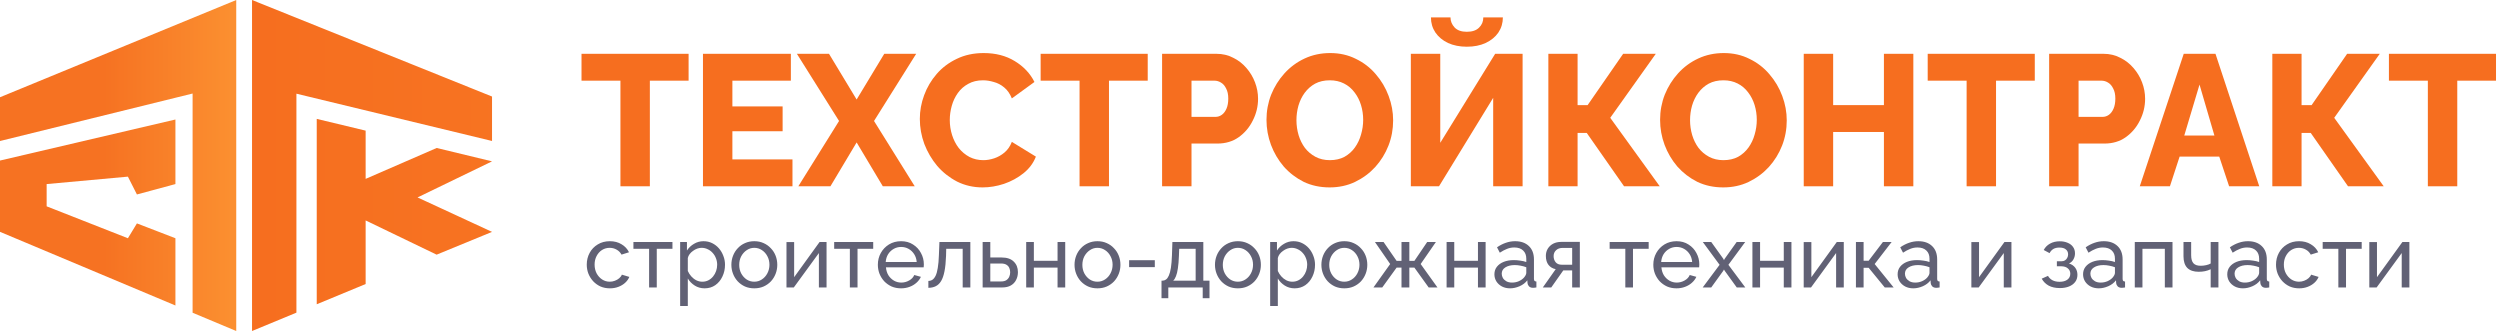
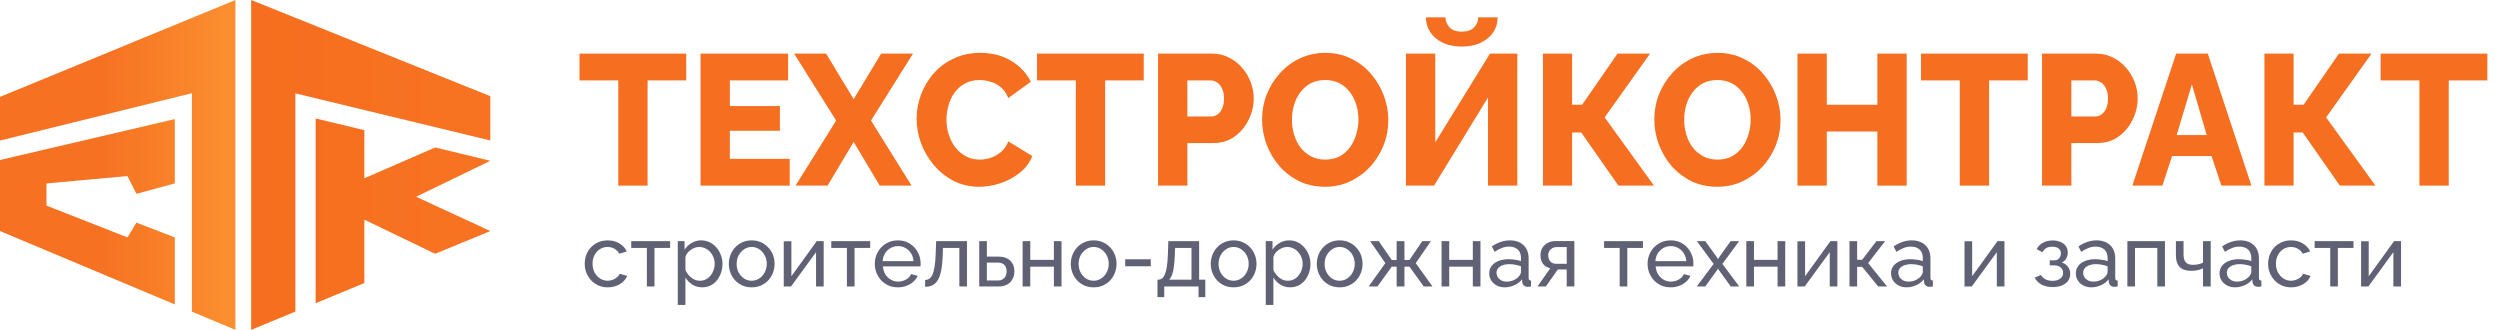
- <svg xmlns="http://www.w3.org/2000/svg" width="287" height="38" viewBox="0 0 287 38" fill="none">
+ <svg xmlns="http://www.w3.org/2000/svg" viewBox="0 0 288 38" fill="none">
  <path d="M0 11.163L27.12 0.002V38L22.11 35.902V10.737L0 16.189V11.163Z" fill="url(#paint0_linear_104_652)" />
  <path d="M0 26.615V18.431L20.139 13.719V21.131L15.719 22.324L14.683 20.279L5.355 21.131V23.687L14.683 27.35L15.719 25.646L20.139 27.35V35.071L0 26.615Z" fill="url(#paint1_linear_104_652)" />
  <path d="M28.933 38V0L56.485 11.082V16.184L34.029 10.755V35.892L28.933 38Z" fill="url(#paint2_linear_104_652)" />
  <path d="M36.361 13.648V34.93L41.975 32.606V25.306L50.125 29.235L56.486 26.62L47.934 22.665L56.486 18.524L50.131 16.988L41.975 20.535V14.997L36.361 13.648Z" fill="url(#paint3_linear_104_652)" />
  <path d="M79.051 9.261H74.603V21.385H71.226V9.261H66.758V6.177H79.051V9.261Z" fill="#F66E1F" />
  <path d="M90.976 18.3V21.385H80.701V6.177H90.791V9.261H84.078V12.217H89.844V15.066H84.078V18.3H90.976Z" fill="#F66E1F" />
  <path d="M95.169 6.177L98.341 11.425L101.512 6.177H105.177L100.338 13.888L105.012 21.385H101.347L98.341 16.351L95.334 21.385H91.648L96.323 13.888L91.483 6.177H95.169Z" fill="#F66E1F" />
  <path d="M105.597 13.652C105.597 12.724 105.761 11.817 106.091 10.932C106.42 10.033 106.901 9.219 107.532 8.49C108.164 7.762 108.933 7.184 109.839 6.755C110.745 6.313 111.774 6.091 112.927 6.091C114.3 6.091 115.488 6.398 116.49 7.012C117.506 7.626 118.261 8.426 118.755 9.411L116.16 11.296C115.941 10.754 115.646 10.332 115.275 10.033C114.918 9.733 114.52 9.526 114.081 9.411C113.655 9.283 113.243 9.219 112.845 9.219C112.2 9.219 111.637 9.354 111.156 9.625C110.676 9.883 110.278 10.232 109.962 10.675C109.646 11.118 109.413 11.61 109.262 12.153C109.111 12.696 109.035 13.238 109.035 13.781C109.035 14.381 109.125 14.959 109.303 15.516C109.482 16.073 109.736 16.566 110.065 16.994C110.408 17.422 110.82 17.765 111.301 18.022C111.781 18.265 112.31 18.386 112.886 18.386C113.298 18.386 113.717 18.315 114.142 18.172C114.568 18.029 114.959 17.808 115.316 17.508C115.687 17.194 115.968 16.787 116.16 16.287L118.92 17.979C118.631 18.722 118.158 19.357 117.499 19.886C116.84 20.414 116.092 20.821 115.254 21.107C114.431 21.378 113.614 21.514 112.804 21.514C111.747 21.514 110.772 21.292 109.88 20.849C109.001 20.392 108.239 19.793 107.594 19.05C106.963 18.293 106.468 17.451 106.111 16.523C105.768 15.58 105.597 14.623 105.597 13.652Z" fill="#F66E1F" />
  <path d="M131.758 9.261H127.311V21.385H123.933V9.261H119.465V6.177H131.758V9.261Z" fill="#F66E1F" />
  <path d="M133.408 21.385V6.177H139.647C140.347 6.177 140.986 6.327 141.562 6.627C142.153 6.912 142.66 7.305 143.086 7.805C143.512 8.29 143.841 8.84 144.075 9.454C144.308 10.068 144.425 10.697 144.425 11.339C144.425 12.21 144.226 13.038 143.827 13.824C143.443 14.609 142.901 15.252 142.201 15.752C141.514 16.237 140.697 16.48 139.75 16.48H136.785V21.385H133.408ZM136.785 13.417H139.544C139.805 13.417 140.045 13.338 140.265 13.181C140.485 13.024 140.663 12.789 140.8 12.474C140.938 12.16 141.006 11.775 141.006 11.318C141.006 10.846 140.924 10.461 140.759 10.161C140.608 9.847 140.409 9.618 140.162 9.476C139.929 9.333 139.682 9.261 139.421 9.261H136.785V13.417Z" fill="#F66E1F" />
  <path d="M152.642 21.514C151.544 21.514 150.548 21.299 149.656 20.871C148.777 20.428 148.015 19.843 147.37 19.114C146.739 18.372 146.251 17.544 145.908 16.63C145.565 15.702 145.393 14.745 145.393 13.759C145.393 12.746 145.572 11.782 145.929 10.868C146.299 9.954 146.807 9.14 147.453 8.426C148.112 7.698 148.887 7.126 149.779 6.712C150.672 6.298 151.647 6.091 152.704 6.091C153.788 6.091 154.77 6.313 155.648 6.755C156.541 7.184 157.303 7.769 157.934 8.512C158.579 9.254 159.073 10.09 159.417 11.018C159.76 11.932 159.931 12.867 159.931 13.824C159.931 14.838 159.753 15.802 159.396 16.715C159.039 17.629 158.531 18.451 157.872 19.179C157.213 19.893 156.438 20.464 155.545 20.892C154.667 21.306 153.699 21.514 152.642 21.514ZM148.832 13.802C148.832 14.388 148.915 14.959 149.079 15.516C149.244 16.059 149.484 16.544 149.8 16.973C150.13 17.401 150.535 17.744 151.015 18.001C151.496 18.258 152.045 18.386 152.662 18.386C153.308 18.386 153.87 18.258 154.351 18.001C154.831 17.729 155.23 17.372 155.545 16.93C155.861 16.487 156.094 15.994 156.245 15.452C156.41 14.895 156.493 14.331 156.493 13.759C156.493 13.174 156.41 12.61 156.245 12.067C156.081 11.525 155.834 11.039 155.504 10.611C155.175 10.168 154.77 9.825 154.289 9.583C153.809 9.34 153.266 9.219 152.662 9.219C152.017 9.219 151.454 9.347 150.974 9.604C150.507 9.861 150.109 10.211 149.779 10.654C149.464 11.082 149.224 11.575 149.059 12.132C148.908 12.674 148.832 13.231 148.832 13.802Z" fill="#F66E1F" />
  <path d="M161.965 21.385V6.177H165.342V16.394L171.644 6.177H174.794V21.385H171.417V11.232L165.198 21.385H161.965ZM168.39 5.363C167.58 5.363 166.859 5.22 166.228 4.935C165.61 4.635 165.13 4.235 164.786 3.735C164.443 3.221 164.272 2.643 164.272 2H166.516C166.516 2.428 166.674 2.814 166.99 3.157C167.305 3.485 167.772 3.649 168.39 3.649C169.008 3.649 169.475 3.492 169.79 3.178C170.12 2.864 170.284 2.471 170.284 2H172.529C172.529 2.643 172.357 3.221 172.014 3.735C171.671 4.235 171.184 4.635 170.552 4.935C169.934 5.22 169.214 5.363 168.39 5.363Z" fill="#F66E1F" />
  <path d="M177.751 21.385V6.177H181.107V12.067H182.26L186.338 6.177H190.085L184.855 13.524L190.538 21.385H186.441L182.157 15.259H181.107V21.385H177.751Z" fill="#F66E1F" />
  <path d="M197.828 21.514C196.73 21.514 195.734 21.299 194.842 20.871C193.963 20.428 193.202 19.843 192.556 19.114C191.925 18.372 191.438 17.544 191.094 16.63C190.751 15.702 190.579 14.745 190.579 13.759C190.579 12.746 190.758 11.782 191.115 10.868C191.486 9.954 191.993 9.14 192.639 8.426C193.298 7.698 194.073 7.126 194.966 6.712C195.858 6.298 196.833 6.091 197.89 6.091C198.974 6.091 199.956 6.313 200.834 6.755C201.727 7.184 202.489 7.769 203.12 8.512C203.765 9.254 204.26 10.09 204.603 11.018C204.946 11.932 205.118 12.867 205.118 13.824C205.118 14.838 204.939 15.802 204.582 16.715C204.225 17.629 203.717 18.451 203.058 19.179C202.399 19.893 201.624 20.464 200.731 20.892C199.853 21.306 198.885 21.514 197.828 21.514ZM194.018 13.802C194.018 14.388 194.101 14.959 194.266 15.516C194.43 16.059 194.67 16.544 194.986 16.973C195.316 17.401 195.721 17.744 196.201 18.001C196.682 18.258 197.231 18.386 197.849 18.386C198.494 18.386 199.057 18.258 199.537 18.001C200.018 17.729 200.416 17.372 200.731 16.93C201.047 16.487 201.281 15.994 201.432 15.452C201.596 14.895 201.679 14.331 201.679 13.759C201.679 13.174 201.596 12.61 201.432 12.067C201.267 11.525 201.02 11.039 200.69 10.611C200.361 10.168 199.956 9.825 199.475 9.583C198.995 9.34 198.453 9.219 197.849 9.219C197.203 9.219 196.64 9.347 196.16 9.604C195.693 9.861 195.295 10.211 194.966 10.654C194.65 11.082 194.41 11.575 194.245 12.132C194.094 12.674 194.018 13.231 194.018 13.802Z" fill="#F66E1F" />
  <path d="M219.651 6.177V21.385H216.274V15.152H210.446V21.385H207.069V6.177H210.446V12.067H216.274V6.177H219.651Z" fill="#F66E1F" />
  <path d="M233.593 9.261H229.145V21.385H225.768V9.261H221.3V6.177H233.593V9.261Z" fill="#F66E1F" />
  <path d="M235.242 21.385V6.177H241.482C242.182 6.177 242.82 6.327 243.397 6.627C243.987 6.912 244.495 7.305 244.921 7.805C245.346 8.29 245.676 8.84 245.909 9.454C246.143 10.068 246.259 10.697 246.259 11.339C246.259 12.21 246.06 13.038 245.662 13.824C245.278 14.609 244.735 15.252 244.035 15.752C243.349 16.237 242.532 16.48 241.585 16.48H238.62V21.385H235.242ZM238.62 13.417H241.379C241.64 13.417 241.88 13.338 242.1 13.181C242.319 13.024 242.498 12.789 242.635 12.474C242.772 12.16 242.841 11.775 242.841 11.318C242.841 10.846 242.759 10.461 242.594 10.161C242.443 9.847 242.244 9.618 241.997 9.476C241.763 9.333 241.516 9.261 241.255 9.261H238.62V13.417Z" fill="#F66E1F" />
  <path d="M250.693 6.177H254.337L259.362 21.385H255.902L254.77 17.979H250.219L249.107 21.385H245.647L250.693 6.177ZM254.214 15.559L252.505 9.711L250.754 15.559H254.214Z" fill="#F66E1F" />
  <path d="M260.863 21.385V6.177H264.22V12.067H265.373L269.45 6.177H273.198L267.968 13.524L273.651 21.385H269.553L265.27 15.259H264.22V21.385H260.863Z" fill="#F66E1F" />
  <path d="M286.542 9.261H282.094V21.385H278.717V9.261H274.248V6.177H286.542V9.261Z" fill="#F66E1F" />
  <path d="M70.02 33.1C69.627 33.1 69.267 33.03 68.94 32.89C68.62 32.743 68.34 32.543 68.1 32.29C67.867 32.037 67.683 31.747 67.55 31.42C67.423 31.093 67.36 30.747 67.36 30.38C67.36 29.887 67.47 29.437 67.69 29.03C67.91 28.623 68.22 28.3 68.62 28.06C69.02 27.813 69.483 27.69 70.01 27.69C70.523 27.69 70.97 27.807 71.35 28.04C71.737 28.267 72.023 28.573 72.21 28.96L71.35 29.23C71.217 28.983 71.03 28.793 70.79 28.66C70.55 28.52 70.283 28.45 69.99 28.45C69.67 28.45 69.377 28.533 69.11 28.7C68.85 28.867 68.643 29.097 68.49 29.39C68.337 29.677 68.26 30.007 68.26 30.38C68.26 30.747 68.337 31.08 68.49 31.38C68.65 31.673 68.86 31.907 69.12 32.08C69.387 32.253 69.68 32.34 70 32.34C70.207 32.34 70.403 32.303 70.59 32.23C70.783 32.157 70.95 32.06 71.09 31.94C71.237 31.813 71.337 31.677 71.39 31.53L72.25 31.79C72.143 32.043 71.98 32.27 71.76 32.47C71.547 32.663 71.29 32.817 70.99 32.93C70.697 33.043 70.373 33.1 70.02 33.1ZM74.517 33V28.56H72.717V27.78H77.197V28.56H75.397V33H74.517ZM80.891 33.1C80.464 33.1 80.084 32.993 79.751 32.78C79.418 32.567 79.154 32.297 78.961 31.97V35.13H78.081V27.78H78.861V28.76C79.068 28.44 79.338 28.183 79.671 27.99C80.004 27.79 80.368 27.69 80.761 27.69C81.121 27.69 81.451 27.763 81.751 27.91C82.051 28.057 82.311 28.257 82.531 28.51C82.751 28.763 82.921 29.053 83.041 29.38C83.168 29.7 83.231 30.037 83.231 30.39C83.231 30.883 83.131 31.337 82.931 31.75C82.738 32.163 82.464 32.493 82.111 32.74C81.758 32.98 81.351 33.1 80.891 33.1ZM80.621 32.34C80.881 32.34 81.114 32.287 81.321 32.18C81.534 32.067 81.714 31.92 81.861 31.74C82.014 31.553 82.131 31.343 82.211 31.11C82.291 30.877 82.331 30.637 82.331 30.39C82.331 30.13 82.284 29.883 82.191 29.65C82.104 29.417 81.978 29.21 81.811 29.03C81.651 28.85 81.461 28.71 81.241 28.61C81.028 28.503 80.794 28.45 80.541 28.45C80.381 28.45 80.214 28.48 80.041 28.54C79.874 28.6 79.714 28.687 79.561 28.8C79.408 28.907 79.278 29.03 79.171 29.17C79.064 29.31 78.994 29.46 78.961 29.62V31.11C79.061 31.337 79.194 31.543 79.361 31.73C79.528 31.917 79.721 32.067 79.941 32.18C80.161 32.287 80.388 32.34 80.621 32.34ZM86.592 33.1C86.198 33.1 85.842 33.03 85.522 32.89C85.202 32.743 84.925 32.547 84.692 32.3C84.458 32.047 84.278 31.757 84.152 31.43C84.025 31.103 83.962 30.76 83.962 30.4C83.962 30.033 84.025 29.687 84.152 29.36C84.278 29.033 84.458 28.747 84.692 28.5C84.925 28.247 85.202 28.05 85.522 27.91C85.848 27.763 86.205 27.69 86.592 27.69C86.985 27.69 87.342 27.763 87.662 27.91C87.982 28.05 88.258 28.247 88.492 28.5C88.732 28.747 88.915 29.033 89.042 29.36C89.168 29.687 89.232 30.033 89.232 30.4C89.232 30.76 89.168 31.103 89.042 31.43C88.915 31.757 88.735 32.047 88.502 32.3C88.268 32.547 87.988 32.743 87.662 32.89C87.342 33.03 86.985 33.1 86.592 33.1ZM84.862 30.41C84.862 30.77 84.938 31.097 85.092 31.39C85.252 31.683 85.462 31.917 85.722 32.09C85.982 32.257 86.272 32.34 86.592 32.34C86.912 32.34 87.202 32.253 87.462 32.08C87.728 31.907 87.938 31.673 88.092 31.38C88.252 31.08 88.332 30.75 88.332 30.39C88.332 30.03 88.252 29.703 88.092 29.41C87.938 29.117 87.728 28.883 87.462 28.71C87.202 28.537 86.912 28.45 86.592 28.45C86.272 28.45 85.982 28.54 85.722 28.72C85.462 28.893 85.252 29.127 85.092 29.42C84.938 29.713 84.862 30.043 84.862 30.41ZM90.288 33V27.79H91.168V31.82L94.088 27.78H94.888V33H94.008V29.05L91.128 33H90.288ZM97.564 33V28.56H95.764V27.78H100.244V28.56H98.444V33H97.564ZM103.438 33.1C103.045 33.1 102.685 33.03 102.358 32.89C102.038 32.743 101.758 32.547 101.518 32.3C101.285 32.047 101.101 31.757 100.968 31.43C100.841 31.103 100.778 30.757 100.778 30.39C100.778 29.897 100.891 29.447 101.118 29.04C101.345 28.633 101.658 28.307 102.058 28.06C102.465 27.813 102.928 27.69 103.448 27.69C103.975 27.69 104.431 27.817 104.818 28.07C105.211 28.317 105.515 28.643 105.728 29.05C105.948 29.45 106.058 29.883 106.058 30.35C106.058 30.417 106.055 30.483 106.048 30.55C106.048 30.61 106.045 30.657 106.038 30.69H101.708C101.735 31.03 101.828 31.333 101.988 31.6C102.155 31.86 102.368 32.067 102.628 32.22C102.888 32.367 103.168 32.44 103.468 32.44C103.788 32.44 104.088 32.36 104.368 32.2C104.655 32.04 104.851 31.83 104.958 31.57L105.718 31.78C105.605 32.033 105.435 32.26 105.208 32.46C104.988 32.66 104.725 32.817 104.418 32.93C104.118 33.043 103.791 33.1 103.438 33.1ZM101.678 30.08H105.238C105.211 29.74 105.115 29.44 104.948 29.18C104.781 28.92 104.568 28.717 104.308 28.57C104.048 28.423 103.761 28.35 103.448 28.35C103.141 28.35 102.858 28.423 102.598 28.57C102.338 28.717 102.125 28.92 101.958 29.18C101.798 29.44 101.705 29.74 101.678 30.08ZM106.576 33.04V32.25C106.75 32.25 106.903 32.207 107.036 32.12C107.176 32.027 107.3 31.873 107.406 31.66C107.513 31.44 107.596 31.14 107.656 30.76C107.723 30.373 107.766 29.883 107.786 29.29L107.846 27.78H111.396V33H110.516V28.56H108.626L108.606 29.37C108.58 30.083 108.52 30.677 108.426 31.15C108.333 31.623 108.203 31.997 108.036 32.27C107.87 32.543 107.663 32.74 107.416 32.86C107.176 32.98 106.896 33.04 106.576 33.04ZM112.807 33V27.78H113.687V29.56H114.987C115.601 29.56 116.064 29.717 116.377 30.03C116.697 30.337 116.857 30.74 116.857 31.24C116.857 31.573 116.787 31.873 116.647 32.14C116.514 32.407 116.314 32.617 116.047 32.77C115.781 32.923 115.447 33 115.047 33H112.807ZM113.687 32.31H114.927C115.174 32.31 115.371 32.263 115.517 32.17C115.671 32.07 115.784 31.94 115.857 31.78C115.931 31.62 115.967 31.447 115.967 31.26C115.967 31.08 115.934 30.913 115.867 30.76C115.801 30.607 115.691 30.483 115.537 30.39C115.384 30.297 115.174 30.25 114.907 30.25H113.687V32.31ZM117.807 33V27.78H118.687V29.94H121.407V27.78H122.287V33H121.407V30.72H118.687V33H117.807ZM125.986 33.1C125.593 33.1 125.236 33.03 124.916 32.89C124.596 32.743 124.319 32.547 124.086 32.3C123.853 32.047 123.673 31.757 123.546 31.43C123.419 31.103 123.356 30.76 123.356 30.4C123.356 30.033 123.419 29.687 123.546 29.36C123.673 29.033 123.853 28.747 124.086 28.5C124.319 28.247 124.596 28.05 124.916 27.91C125.243 27.763 125.599 27.69 125.986 27.69C126.379 27.69 126.736 27.763 127.056 27.91C127.376 28.05 127.653 28.247 127.886 28.5C128.126 28.747 128.309 29.033 128.436 29.36C128.563 29.687 128.626 30.033 128.626 30.4C128.626 30.76 128.563 31.103 128.436 31.43C128.309 31.757 128.129 32.047 127.896 32.3C127.663 32.547 127.383 32.743 127.056 32.89C126.736 33.03 126.379 33.1 125.986 33.1ZM124.256 30.41C124.256 30.77 124.333 31.097 124.486 31.39C124.646 31.683 124.856 31.917 125.116 32.09C125.376 32.257 125.666 32.34 125.986 32.34C126.306 32.34 126.596 32.253 126.856 32.08C127.123 31.907 127.333 31.673 127.486 31.38C127.646 31.08 127.726 30.75 127.726 30.39C127.726 30.03 127.646 29.703 127.486 29.41C127.333 29.117 127.123 28.883 126.856 28.71C126.596 28.537 126.306 28.45 125.986 28.45C125.666 28.45 125.376 28.54 125.116 28.72C124.856 28.893 124.646 29.127 124.486 29.42C124.333 29.713 124.256 30.043 124.256 30.41ZM129.622 30.67V29.87H132.572V30.67H129.622ZM133.341 34.23V32.22H133.451C133.598 32.22 133.731 32.177 133.851 32.09C133.978 32.003 134.088 31.853 134.181 31.64C134.281 31.42 134.361 31.12 134.421 30.74C134.481 30.36 134.521 29.877 134.541 29.29L134.591 27.78H138.141V32.22H138.851V34.23H138.071V33H134.121V34.23H133.341ZM134.681 32.22H137.261V28.56H135.371L135.341 29.37C135.321 29.937 135.281 30.413 135.221 30.8C135.168 31.18 135.094 31.483 135.001 31.71C134.914 31.937 134.808 32.107 134.681 32.22ZM142.109 33.1C141.716 33.1 141.359 33.03 141.039 32.89C140.719 32.743 140.442 32.547 140.209 32.3C139.976 32.047 139.796 31.757 139.669 31.43C139.542 31.103 139.479 30.76 139.479 30.4C139.479 30.033 139.542 29.687 139.669 29.36C139.796 29.033 139.976 28.747 140.209 28.5C140.442 28.247 140.719 28.05 141.039 27.91C141.366 27.763 141.722 27.69 142.109 27.69C142.502 27.69 142.859 27.763 143.179 27.91C143.499 28.05 143.776 28.247 144.009 28.5C144.249 28.747 144.432 29.033 144.559 29.36C144.686 29.687 144.749 30.033 144.749 30.4C144.749 30.76 144.686 31.103 144.559 31.43C144.432 31.757 144.252 32.047 144.019 32.3C143.786 32.547 143.506 32.743 143.179 32.89C142.859 33.03 142.502 33.1 142.109 33.1ZM140.379 30.41C140.379 30.77 140.456 31.097 140.609 31.39C140.769 31.683 140.979 31.917 141.239 32.09C141.499 32.257 141.789 32.34 142.109 32.34C142.429 32.34 142.719 32.253 142.979 32.08C143.246 31.907 143.456 31.673 143.609 31.38C143.769 31.08 143.849 30.75 143.849 30.39C143.849 30.03 143.769 29.703 143.609 29.41C143.456 29.117 143.246 28.883 142.979 28.71C142.719 28.537 142.429 28.45 142.109 28.45C141.789 28.45 141.499 28.54 141.239 28.72C140.979 28.893 140.769 29.127 140.609 29.42C140.456 29.713 140.379 30.043 140.379 30.41ZM148.625 33.1C148.199 33.1 147.819 32.993 147.485 32.78C147.152 32.567 146.889 32.297 146.695 31.97V35.13H145.815V27.78H146.595V28.76C146.802 28.44 147.072 28.183 147.405 27.99C147.739 27.79 148.102 27.69 148.495 27.69C148.855 27.69 149.185 27.763 149.485 27.91C149.785 28.057 150.045 28.257 150.265 28.51C150.485 28.763 150.655 29.053 150.775 29.38C150.902 29.7 150.965 30.037 150.965 30.39C150.965 30.883 150.865 31.337 150.665 31.75C150.472 32.163 150.199 32.493 149.845 32.74C149.492 32.98 149.085 33.1 148.625 33.1ZM148.355 32.34C148.615 32.34 148.849 32.287 149.055 32.18C149.269 32.067 149.449 31.92 149.595 31.74C149.749 31.553 149.865 31.343 149.945 31.11C150.025 30.877 150.065 30.637 150.065 30.39C150.065 30.13 150.019 29.883 149.925 29.65C149.839 29.417 149.712 29.21 149.545 29.03C149.385 28.85 149.195 28.71 148.975 28.61C148.762 28.503 148.529 28.45 148.275 28.45C148.115 28.45 147.949 28.48 147.775 28.54C147.609 28.6 147.449 28.687 147.295 28.8C147.142 28.907 147.012 29.03 146.905 29.17C146.799 29.31 146.729 29.46 146.695 29.62V31.11C146.795 31.337 146.929 31.543 147.095 31.73C147.262 31.917 147.455 32.067 147.675 32.18C147.895 32.287 148.122 32.34 148.355 32.34ZM154.326 33.1C153.933 33.1 153.576 33.03 153.256 32.89C152.936 32.743 152.659 32.547 152.426 32.3C152.193 32.047 152.013 31.757 151.886 31.43C151.759 31.103 151.696 30.76 151.696 30.4C151.696 30.033 151.759 29.687 151.886 29.36C152.013 29.033 152.193 28.747 152.426 28.5C152.659 28.247 152.936 28.05 153.256 27.91C153.583 27.763 153.939 27.69 154.326 27.69C154.719 27.69 155.076 27.763 155.396 27.91C155.716 28.05 155.993 28.247 156.226 28.5C156.466 28.747 156.649 29.033 156.776 29.36C156.903 29.687 156.966 30.033 156.966 30.4C156.966 30.76 156.903 31.103 156.776 31.43C156.649 31.757 156.469 32.047 156.236 32.3C156.003 32.547 155.723 32.743 155.396 32.89C155.076 33.03 154.719 33.1 154.326 33.1ZM152.596 30.41C152.596 30.77 152.673 31.097 152.826 31.39C152.986 31.683 153.196 31.917 153.456 32.09C153.716 32.257 154.006 32.34 154.326 32.34C154.646 32.34 154.936 32.253 155.196 32.08C155.463 31.907 155.673 31.673 155.826 31.38C155.986 31.08 156.066 30.75 156.066 30.39C156.066 30.03 155.986 29.703 155.826 29.41C155.673 29.117 155.463 28.883 155.196 28.71C154.936 28.537 154.646 28.45 154.326 28.45C154.006 28.45 153.716 28.54 153.456 28.72C153.196 28.893 152.986 29.127 152.826 29.42C152.673 29.713 152.596 30.043 152.596 30.41ZM157.672 33L159.592 30.31L157.842 27.78H158.832L160.332 29.95H160.892V27.78H161.792V29.95H162.372L163.842 27.78H164.842L163.092 30.31L165.022 33H164.012L162.372 30.72H161.792V33H160.892V30.72H160.332L158.682 33H157.672ZM166.069 33V27.78H166.949V29.94H169.669V27.78H170.549V33H169.669V30.72H166.949V33H166.069ZM171.558 31.49C171.558 31.157 171.651 30.87 171.838 30.63C172.031 30.383 172.294 30.193 172.628 30.06C172.961 29.927 173.348 29.86 173.788 29.86C174.021 29.86 174.268 29.88 174.528 29.92C174.788 29.953 175.018 30.007 175.218 30.08V29.7C175.218 29.3 175.098 28.987 174.858 28.76C174.618 28.527 174.278 28.41 173.838 28.41C173.551 28.41 173.274 28.463 173.008 28.57C172.748 28.67 172.471 28.817 172.178 29.01L171.858 28.39C172.198 28.157 172.538 27.983 172.878 27.87C173.218 27.75 173.571 27.69 173.938 27.69C174.604 27.69 175.131 27.877 175.518 28.25C175.904 28.617 176.098 29.13 176.098 29.79V32C176.098 32.107 176.118 32.187 176.158 32.24C176.204 32.287 176.278 32.313 176.378 32.32V33C176.291 33.013 176.214 33.023 176.148 33.03C176.088 33.037 176.038 33.04 175.998 33.04C175.791 33.04 175.634 32.983 175.528 32.87C175.428 32.757 175.371 32.637 175.358 32.51L175.338 32.18C175.111 32.473 174.814 32.7 174.448 32.86C174.081 33.02 173.718 33.1 173.358 33.1C173.011 33.1 172.701 33.03 172.428 32.89C172.154 32.743 171.941 32.55 171.788 32.31C171.634 32.063 171.558 31.79 171.558 31.49ZM174.958 31.86C175.038 31.767 175.101 31.673 175.148 31.58C175.194 31.48 175.218 31.397 175.218 31.33V30.68C175.011 30.6 174.794 30.54 174.568 30.5C174.341 30.453 174.118 30.43 173.898 30.43C173.451 30.43 173.088 30.52 172.808 30.7C172.534 30.873 172.398 31.113 172.398 31.42C172.398 31.587 172.441 31.75 172.528 31.91C172.621 32.063 172.754 32.19 172.928 32.29C173.108 32.39 173.328 32.44 173.588 32.44C173.861 32.44 174.121 32.387 174.368 32.28C174.614 32.167 174.811 32.027 174.958 31.86ZM177.115 33L178.595 30.9C178.255 30.833 177.982 30.673 177.775 30.42C177.568 30.16 177.465 29.813 177.465 29.38C177.465 29.067 177.538 28.79 177.685 28.55C177.832 28.31 178.035 28.12 178.295 27.98C178.562 27.84 178.872 27.77 179.225 27.77H181.365V33H180.485V31.04H179.465L178.085 33H177.115ZM179.285 30.39H180.485V28.46H179.385C179.072 28.46 178.822 28.55 178.635 28.73C178.448 28.903 178.355 29.127 178.355 29.4C178.355 29.673 178.432 29.907 178.585 30.1C178.745 30.293 178.978 30.39 179.285 30.39ZM186.587 33V28.56H184.787V27.78H189.267V28.56H187.467V33H186.587ZM192.461 33.1C192.068 33.1 191.708 33.03 191.381 32.89C191.061 32.743 190.781 32.547 190.541 32.3C190.308 32.047 190.125 31.757 189.991 31.43C189.865 31.103 189.801 30.757 189.801 30.39C189.801 29.897 189.915 29.447 190.141 29.04C190.368 28.633 190.681 28.307 191.081 28.06C191.488 27.813 191.951 27.69 192.471 27.69C192.998 27.69 193.455 27.817 193.841 28.07C194.235 28.317 194.538 28.643 194.751 29.05C194.971 29.45 195.081 29.883 195.081 30.35C195.081 30.417 195.078 30.483 195.071 30.55C195.071 30.61 195.068 30.657 195.061 30.69H190.731C190.758 31.03 190.851 31.333 191.011 31.6C191.178 31.86 191.391 32.067 191.651 32.22C191.911 32.367 192.191 32.44 192.491 32.44C192.811 32.44 193.111 32.36 193.391 32.2C193.678 32.04 193.875 31.83 193.981 31.57L194.741 31.78C194.628 32.033 194.458 32.26 194.231 32.46C194.011 32.66 193.748 32.817 193.441 32.93C193.141 33.043 192.815 33.1 192.461 33.1ZM190.701 30.08H194.261C194.235 29.74 194.138 29.44 193.971 29.18C193.805 28.92 193.591 28.717 193.331 28.57C193.071 28.423 192.785 28.35 192.471 28.35C192.165 28.35 191.881 28.423 191.621 28.57C191.361 28.717 191.148 28.92 190.981 29.18C190.821 29.44 190.728 29.74 190.701 30.08ZM196.45 27.78L197.83 29.7L197.91 29.86L198 29.7L199.37 27.78H200.35L198.42 30.4L200.36 33H199.38L198 31.09L197.91 30.94L197.83 31.09L196.45 33H195.47L197.41 30.4L195.48 27.78H196.45ZM201.177 33V27.78H202.057V29.94H204.777V27.78H205.657V33H204.777V30.72H202.057V33H201.177ZM207.065 33V27.79H207.945V31.82L210.865 27.78H211.665V33H210.785V29.05L207.905 33H207.065ZM213.061 33V27.78H213.941V29.93H214.521L216.161 27.78H217.161L215.211 30.31L217.391 33H216.371L214.521 30.74H213.941V33H213.061ZM217.847 31.49C217.847 31.157 217.94 30.87 218.127 30.63C218.32 30.383 218.584 30.193 218.917 30.06C219.25 29.927 219.637 29.86 220.077 29.86C220.31 29.86 220.557 29.88 220.817 29.92C221.077 29.953 221.307 30.007 221.507 30.08V29.7C221.507 29.3 221.387 28.987 221.147 28.76C220.907 28.527 220.567 28.41 220.127 28.41C219.84 28.41 219.564 28.463 219.297 28.57C219.037 28.67 218.76 28.817 218.467 29.01L218.147 28.39C218.487 28.157 218.827 27.983 219.167 27.87C219.507 27.75 219.86 27.69 220.227 27.69C220.894 27.69 221.42 27.877 221.807 28.25C222.194 28.617 222.387 29.13 222.387 29.79V32C222.387 32.107 222.407 32.187 222.447 32.24C222.494 32.287 222.567 32.313 222.667 32.32V33C222.58 33.013 222.504 33.023 222.437 33.03C222.377 33.037 222.327 33.04 222.287 33.04C222.08 33.04 221.924 32.983 221.817 32.87C221.717 32.757 221.66 32.637 221.647 32.51L221.627 32.18C221.4 32.473 221.104 32.7 220.737 32.86C220.37 33.02 220.007 33.1 219.647 33.1C219.3 33.1 218.99 33.03 218.717 32.89C218.444 32.743 218.23 32.55 218.077 32.31C217.924 32.063 217.847 31.79 217.847 31.49ZM221.247 31.86C221.327 31.767 221.39 31.673 221.437 31.58C221.484 31.48 221.507 31.397 221.507 31.33V30.68C221.3 30.6 221.084 30.54 220.857 30.5C220.63 30.453 220.407 30.43 220.187 30.43C219.74 30.43 219.377 30.52 219.097 30.7C218.824 30.873 218.687 31.113 218.687 31.42C218.687 31.587 218.73 31.75 218.817 31.91C218.91 32.063 219.044 32.19 219.217 32.29C219.397 32.39 219.617 32.44 219.877 32.44C220.15 32.44 220.41 32.387 220.657 32.28C220.904 32.167 221.1 32.027 221.247 31.86ZM226.313 33V27.79H227.193V31.82L230.113 27.78H230.913V33H230.033V29.05L227.153 33H226.313ZM236.479 33.07C235.972 33.07 235.542 32.977 235.189 32.79C234.842 32.597 234.575 32.33 234.389 31.99L235.109 31.67C235.229 31.883 235.399 32.05 235.619 32.17C235.845 32.29 236.119 32.35 236.439 32.35C236.819 32.35 237.119 32.267 237.339 32.1C237.559 31.933 237.669 31.71 237.669 31.43C237.669 31.177 237.579 30.973 237.399 30.82C237.225 30.66 236.979 30.577 236.659 30.57H236.129V29.99H236.689C236.829 29.99 236.952 29.957 237.059 29.89C237.172 29.817 237.259 29.72 237.319 29.6C237.385 29.48 237.419 29.347 237.419 29.2C237.419 28.967 237.335 28.78 237.169 28.64C237.002 28.493 236.752 28.42 236.419 28.42C236.145 28.42 235.915 28.473 235.729 28.58C235.549 28.687 235.402 28.847 235.289 29.06L234.619 28.7C234.785 28.387 235.025 28.143 235.339 27.97C235.659 27.79 236.032 27.7 236.459 27.7C236.799 27.7 237.099 27.757 237.359 27.87C237.625 27.977 237.832 28.133 237.979 28.34C238.132 28.547 238.209 28.797 238.209 29.09C238.209 29.337 238.149 29.567 238.029 29.78C237.915 29.987 237.745 30.143 237.519 30.25C237.832 30.343 238.072 30.507 238.239 30.74C238.405 30.967 238.489 31.237 238.489 31.55C238.489 31.87 238.402 32.143 238.229 32.37C238.055 32.597 237.819 32.77 237.519 32.89C237.219 33.01 236.872 33.07 236.479 33.07ZM239.136 31.49C239.136 31.157 239.229 30.87 239.416 30.63C239.609 30.383 239.873 30.193 240.206 30.06C240.539 29.927 240.926 29.86 241.366 29.86C241.599 29.86 241.846 29.88 242.106 29.92C242.366 29.953 242.596 30.007 242.796 30.08V29.7C242.796 29.3 242.676 28.987 242.436 28.76C242.196 28.527 241.856 28.41 241.416 28.41C241.129 28.41 240.853 28.463 240.586 28.57C240.326 28.67 240.049 28.817 239.756 29.01L239.436 28.39C239.776 28.157 240.116 27.983 240.456 27.87C240.796 27.75 241.149 27.69 241.516 27.69C242.183 27.69 242.709 27.877 243.096 28.25C243.483 28.617 243.676 29.13 243.676 29.79V32C243.676 32.107 243.696 32.187 243.736 32.24C243.783 32.287 243.856 32.313 243.956 32.32V33C243.869 33.013 243.793 33.023 243.726 33.03C243.666 33.037 243.616 33.04 243.576 33.04C243.369 33.04 243.213 32.983 243.106 32.87C243.006 32.757 242.949 32.637 242.936 32.51L242.916 32.18C242.689 32.473 242.393 32.7 242.026 32.86C241.659 33.02 241.296 33.1 240.936 33.1C240.589 33.1 240.279 33.03 240.006 32.89C239.733 32.743 239.519 32.55 239.366 32.31C239.213 32.063 239.136 31.79 239.136 31.49ZM242.536 31.86C242.616 31.767 242.679 31.673 242.726 31.58C242.773 31.48 242.796 31.397 242.796 31.33V30.68C242.589 30.6 242.373 30.54 242.146 30.5C241.919 30.453 241.696 30.43 241.476 30.43C241.029 30.43 240.666 30.52 240.386 30.7C240.113 30.873 239.976 31.113 239.976 31.42C239.976 31.587 240.019 31.75 240.106 31.91C240.199 32.063 240.333 32.19 240.506 32.29C240.686 32.39 240.906 32.44 241.166 32.44C241.439 32.44 241.699 32.387 241.946 32.28C242.193 32.167 242.389 32.027 242.536 31.86ZM245.073 33V27.78H249.403V33H248.523V28.56H245.953V33H245.073ZM253.785 33V30.91C253.579 31.01 253.362 31.083 253.135 31.13C252.915 31.177 252.672 31.2 252.405 31.2C251.839 31.2 251.405 31.053 251.105 30.76C250.812 30.46 250.665 30.013 250.665 29.42V27.78H251.545V29.3C251.545 29.72 251.632 30.027 251.805 30.22C251.979 30.413 252.255 30.51 252.635 30.51C252.849 30.51 253.059 30.487 253.265 30.44C253.479 30.393 253.652 30.33 253.785 30.25V27.78H254.675V33H253.785ZM255.689 31.49C255.689 31.157 255.782 30.87 255.969 30.63C256.162 30.383 256.425 30.193 256.759 30.06C257.092 29.927 257.479 29.86 257.919 29.86C258.152 29.86 258.399 29.88 258.659 29.92C258.919 29.953 259.149 30.007 259.349 30.08V29.7C259.349 29.3 259.229 28.987 258.989 28.76C258.749 28.527 258.409 28.41 257.969 28.41C257.682 28.41 257.405 28.463 257.139 28.57C256.879 28.67 256.602 28.817 256.309 29.01L255.989 28.39C256.329 28.157 256.669 27.983 257.009 27.87C257.349 27.75 257.702 27.69 258.069 27.69C258.735 27.69 259.262 27.877 259.649 28.25C260.035 28.617 260.229 29.13 260.229 29.79V32C260.229 32.107 260.249 32.187 260.289 32.24C260.335 32.287 260.409 32.313 260.509 32.32V33C260.422 33.013 260.345 33.023 260.279 33.03C260.219 33.037 260.169 33.04 260.129 33.04C259.922 33.04 259.765 32.983 259.659 32.87C259.559 32.757 259.502 32.637 259.489 32.51L259.469 32.18C259.242 32.473 258.945 32.7 258.579 32.86C258.212 33.02 257.849 33.1 257.489 33.1C257.142 33.1 256.832 33.03 256.559 32.89C256.285 32.743 256.072 32.55 255.919 32.31C255.765 32.063 255.689 31.79 255.689 31.49ZM259.089 31.86C259.169 31.767 259.232 31.673 259.279 31.58C259.325 31.48 259.349 31.397 259.349 31.33V30.68C259.142 30.6 258.925 30.54 258.699 30.5C258.472 30.453 258.249 30.43 258.029 30.43C257.582 30.43 257.219 30.52 256.939 30.7C256.665 30.873 256.529 31.113 256.529 31.42C256.529 31.587 256.572 31.75 256.659 31.91C256.752 32.063 256.885 32.19 257.059 32.29C257.239 32.39 257.459 32.44 257.719 32.44C257.992 32.44 258.252 32.387 258.499 32.28C258.745 32.167 258.942 32.027 259.089 31.86ZM263.946 33.1C263.552 33.1 263.192 33.03 262.866 32.89C262.546 32.743 262.266 32.543 262.026 32.29C261.792 32.037 261.609 31.747 261.476 31.42C261.349 31.093 261.286 30.747 261.286 30.38C261.286 29.887 261.396 29.437 261.616 29.03C261.836 28.623 262.146 28.3 262.546 28.06C262.946 27.813 263.409 27.69 263.936 27.69C264.449 27.69 264.896 27.807 265.276 28.04C265.662 28.267 265.949 28.573 266.136 28.96L265.276 29.23C265.142 28.983 264.956 28.793 264.716 28.66C264.476 28.52 264.209 28.45 263.916 28.45C263.596 28.45 263.302 28.533 263.036 28.7C262.776 28.867 262.569 29.097 262.416 29.39C262.262 29.677 262.186 30.007 262.186 30.38C262.186 30.747 262.262 31.08 262.416 31.38C262.576 31.673 262.786 31.907 263.046 32.08C263.312 32.253 263.606 32.34 263.926 32.34C264.132 32.34 264.329 32.303 264.516 32.23C264.709 32.157 264.876 32.06 265.016 31.94C265.162 31.813 265.262 31.677 265.316 31.53L266.176 31.79C266.069 32.043 265.906 32.27 265.686 32.47C265.472 32.663 265.216 32.817 264.916 32.93C264.622 33.043 264.299 33.1 263.946 33.1ZM268.443 33V28.56H266.643V27.78H271.123V28.56H269.323V33H268.443ZM271.997 33V27.79H272.877V31.82L275.797 27.78H276.597V33H275.717V29.05L272.837 33H271.997Z" fill="#616175" />
  <defs>
    <linearGradient id="paint0_linear_104_652" x1="11.934" y1="20.927" x2="26.561" y2="20.927" gradientUnits="userSpaceOnUse">
      <stop stop-color="#F67222" />
      <stop offset="1" stop-color="#FB8F30" />
    </linearGradient>
    <linearGradient id="paint1_linear_104_652" x1="11.934" y1="20.927" x2="26.561" y2="20.927" gradientUnits="userSpaceOnUse">
      <stop stop-color="#F67222" />
      <stop offset="1" stop-color="#FB8F30" />
    </linearGradient>
    <linearGradient id="paint2_linear_104_652" x1="28.891" y1="17.021" x2="213.476" y2="17.021" gradientUnits="userSpaceOnUse">
      <stop stop-color="#F66E1F" />
      <stop offset="1" stop-color="#FB8F30" />
    </linearGradient>
    <linearGradient id="paint3_linear_104_652" x1="28.891" y1="17.021" x2="213.476" y2="17.021" gradientUnits="userSpaceOnUse">
      <stop stop-color="#F66E1F" />
      <stop offset="1" stop-color="#FB8F30" />
    </linearGradient>
  </defs>
</svg>
